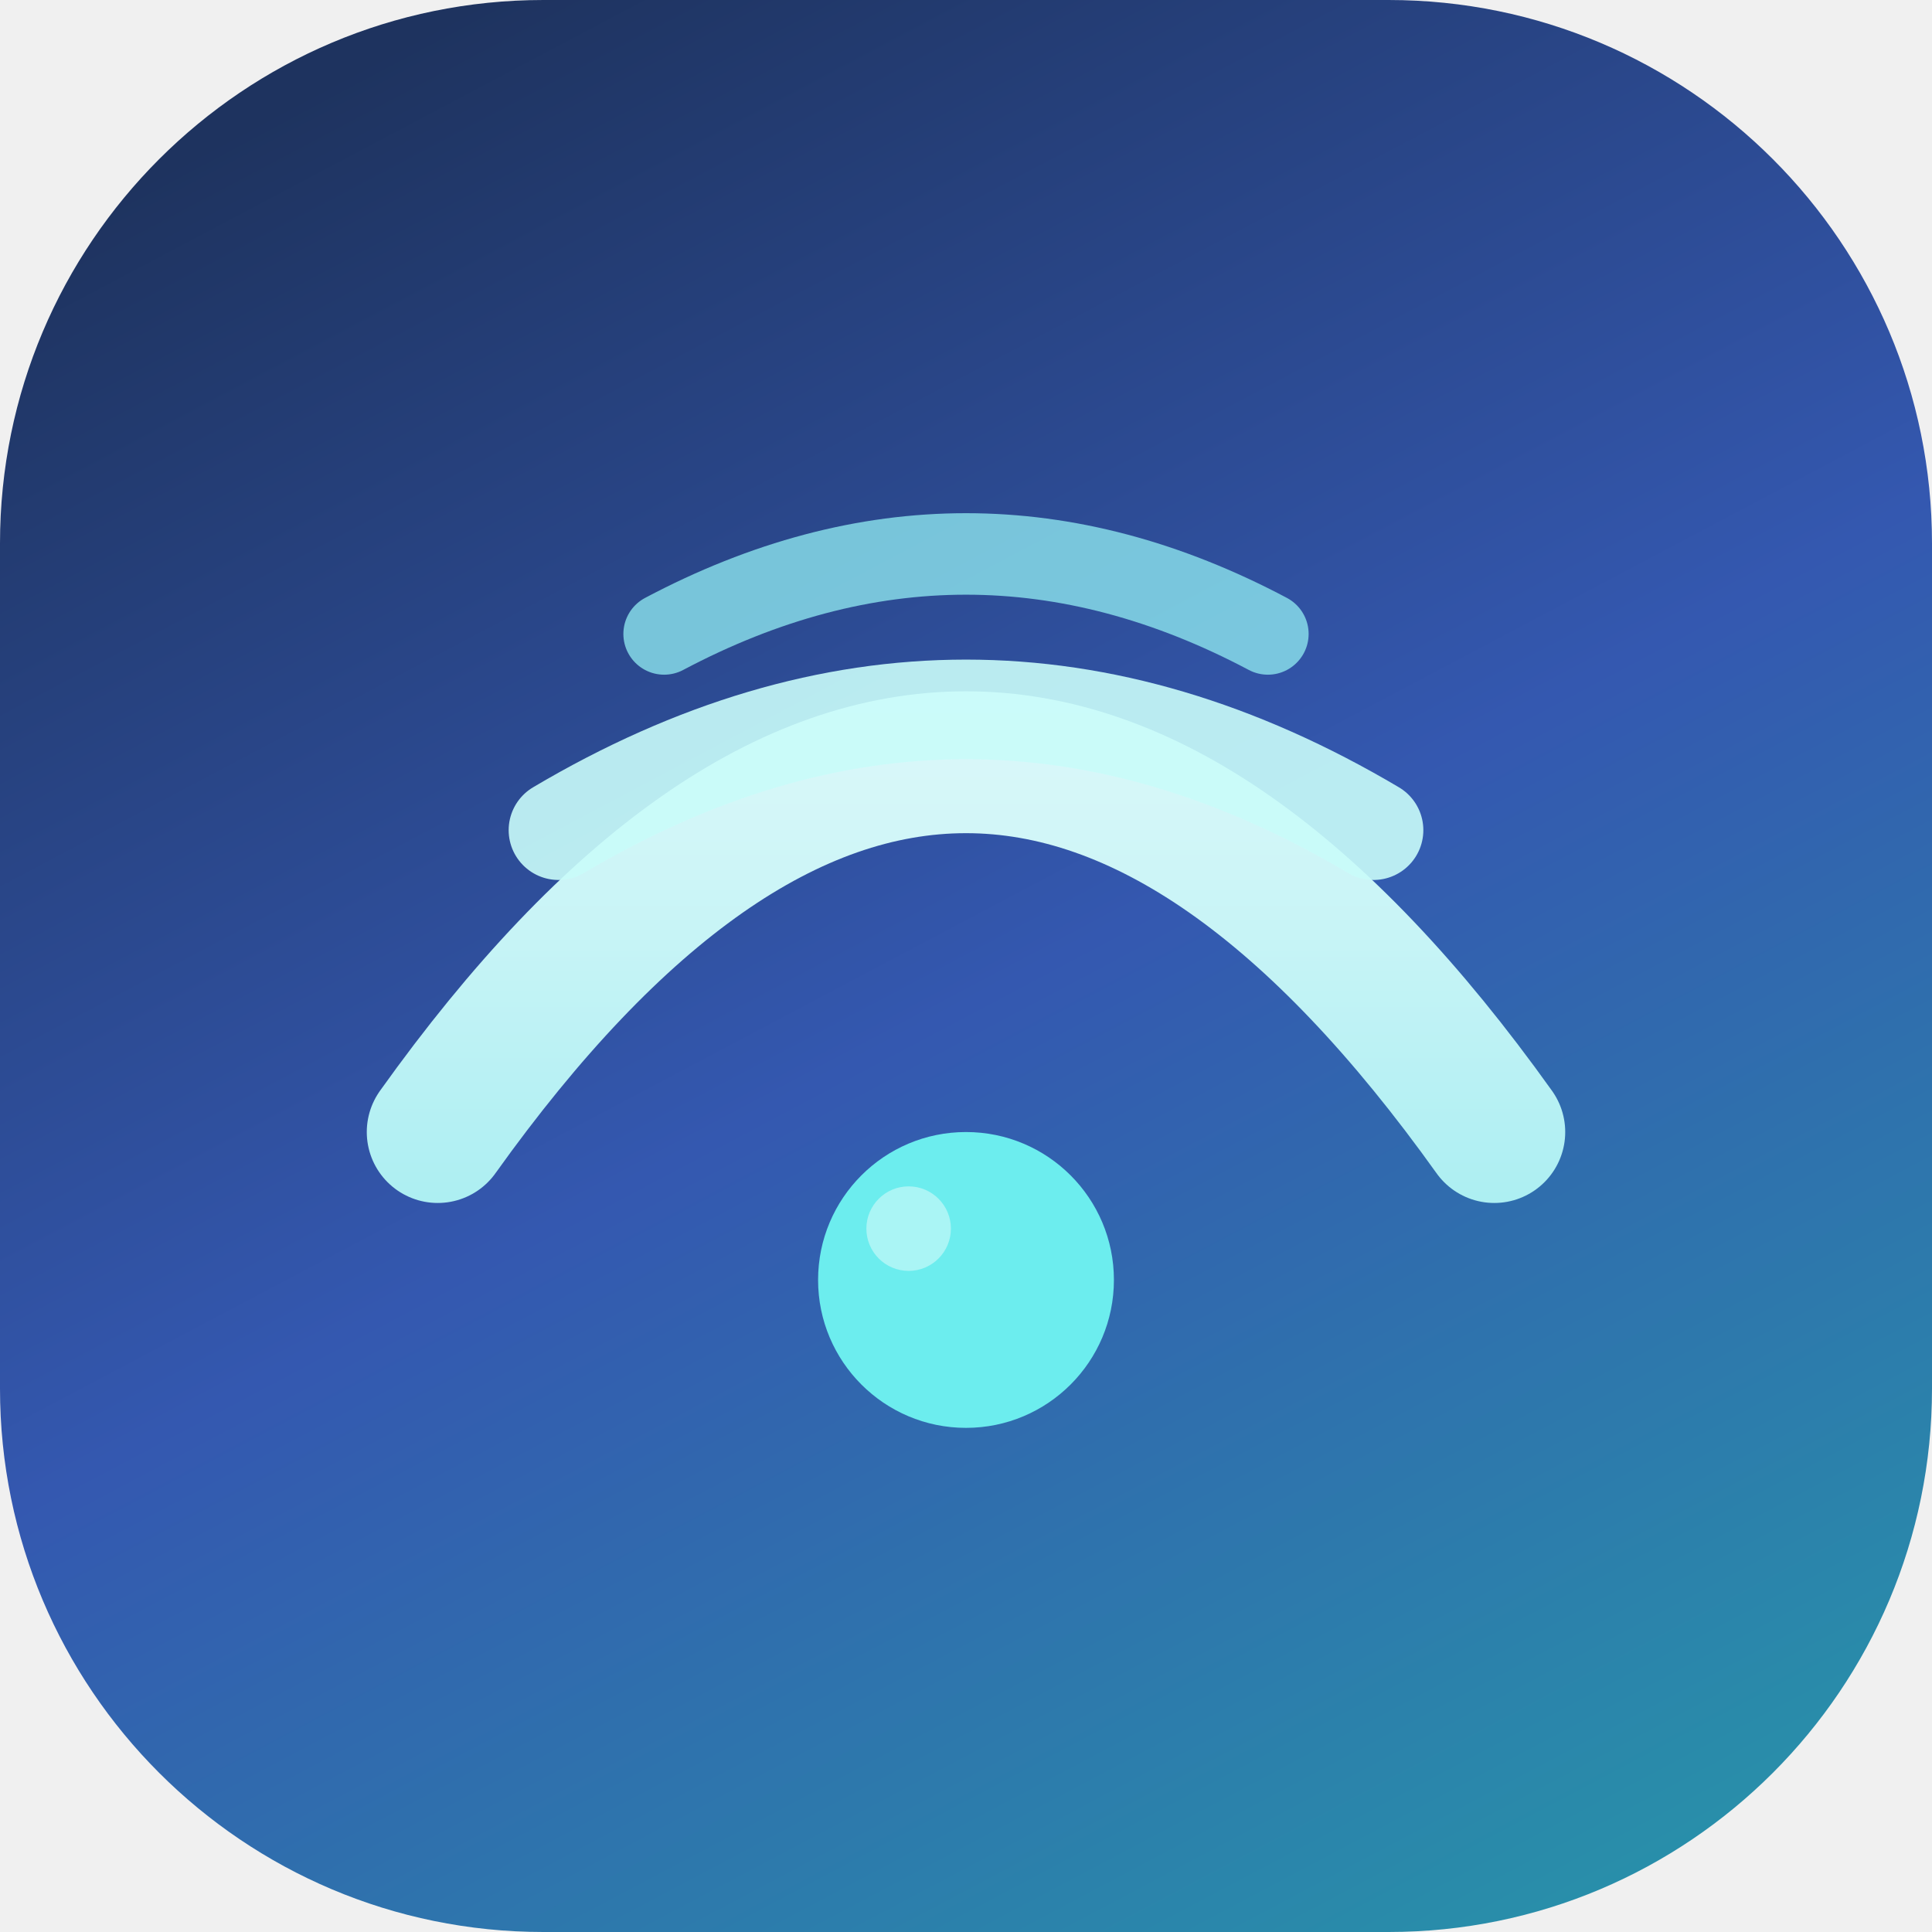
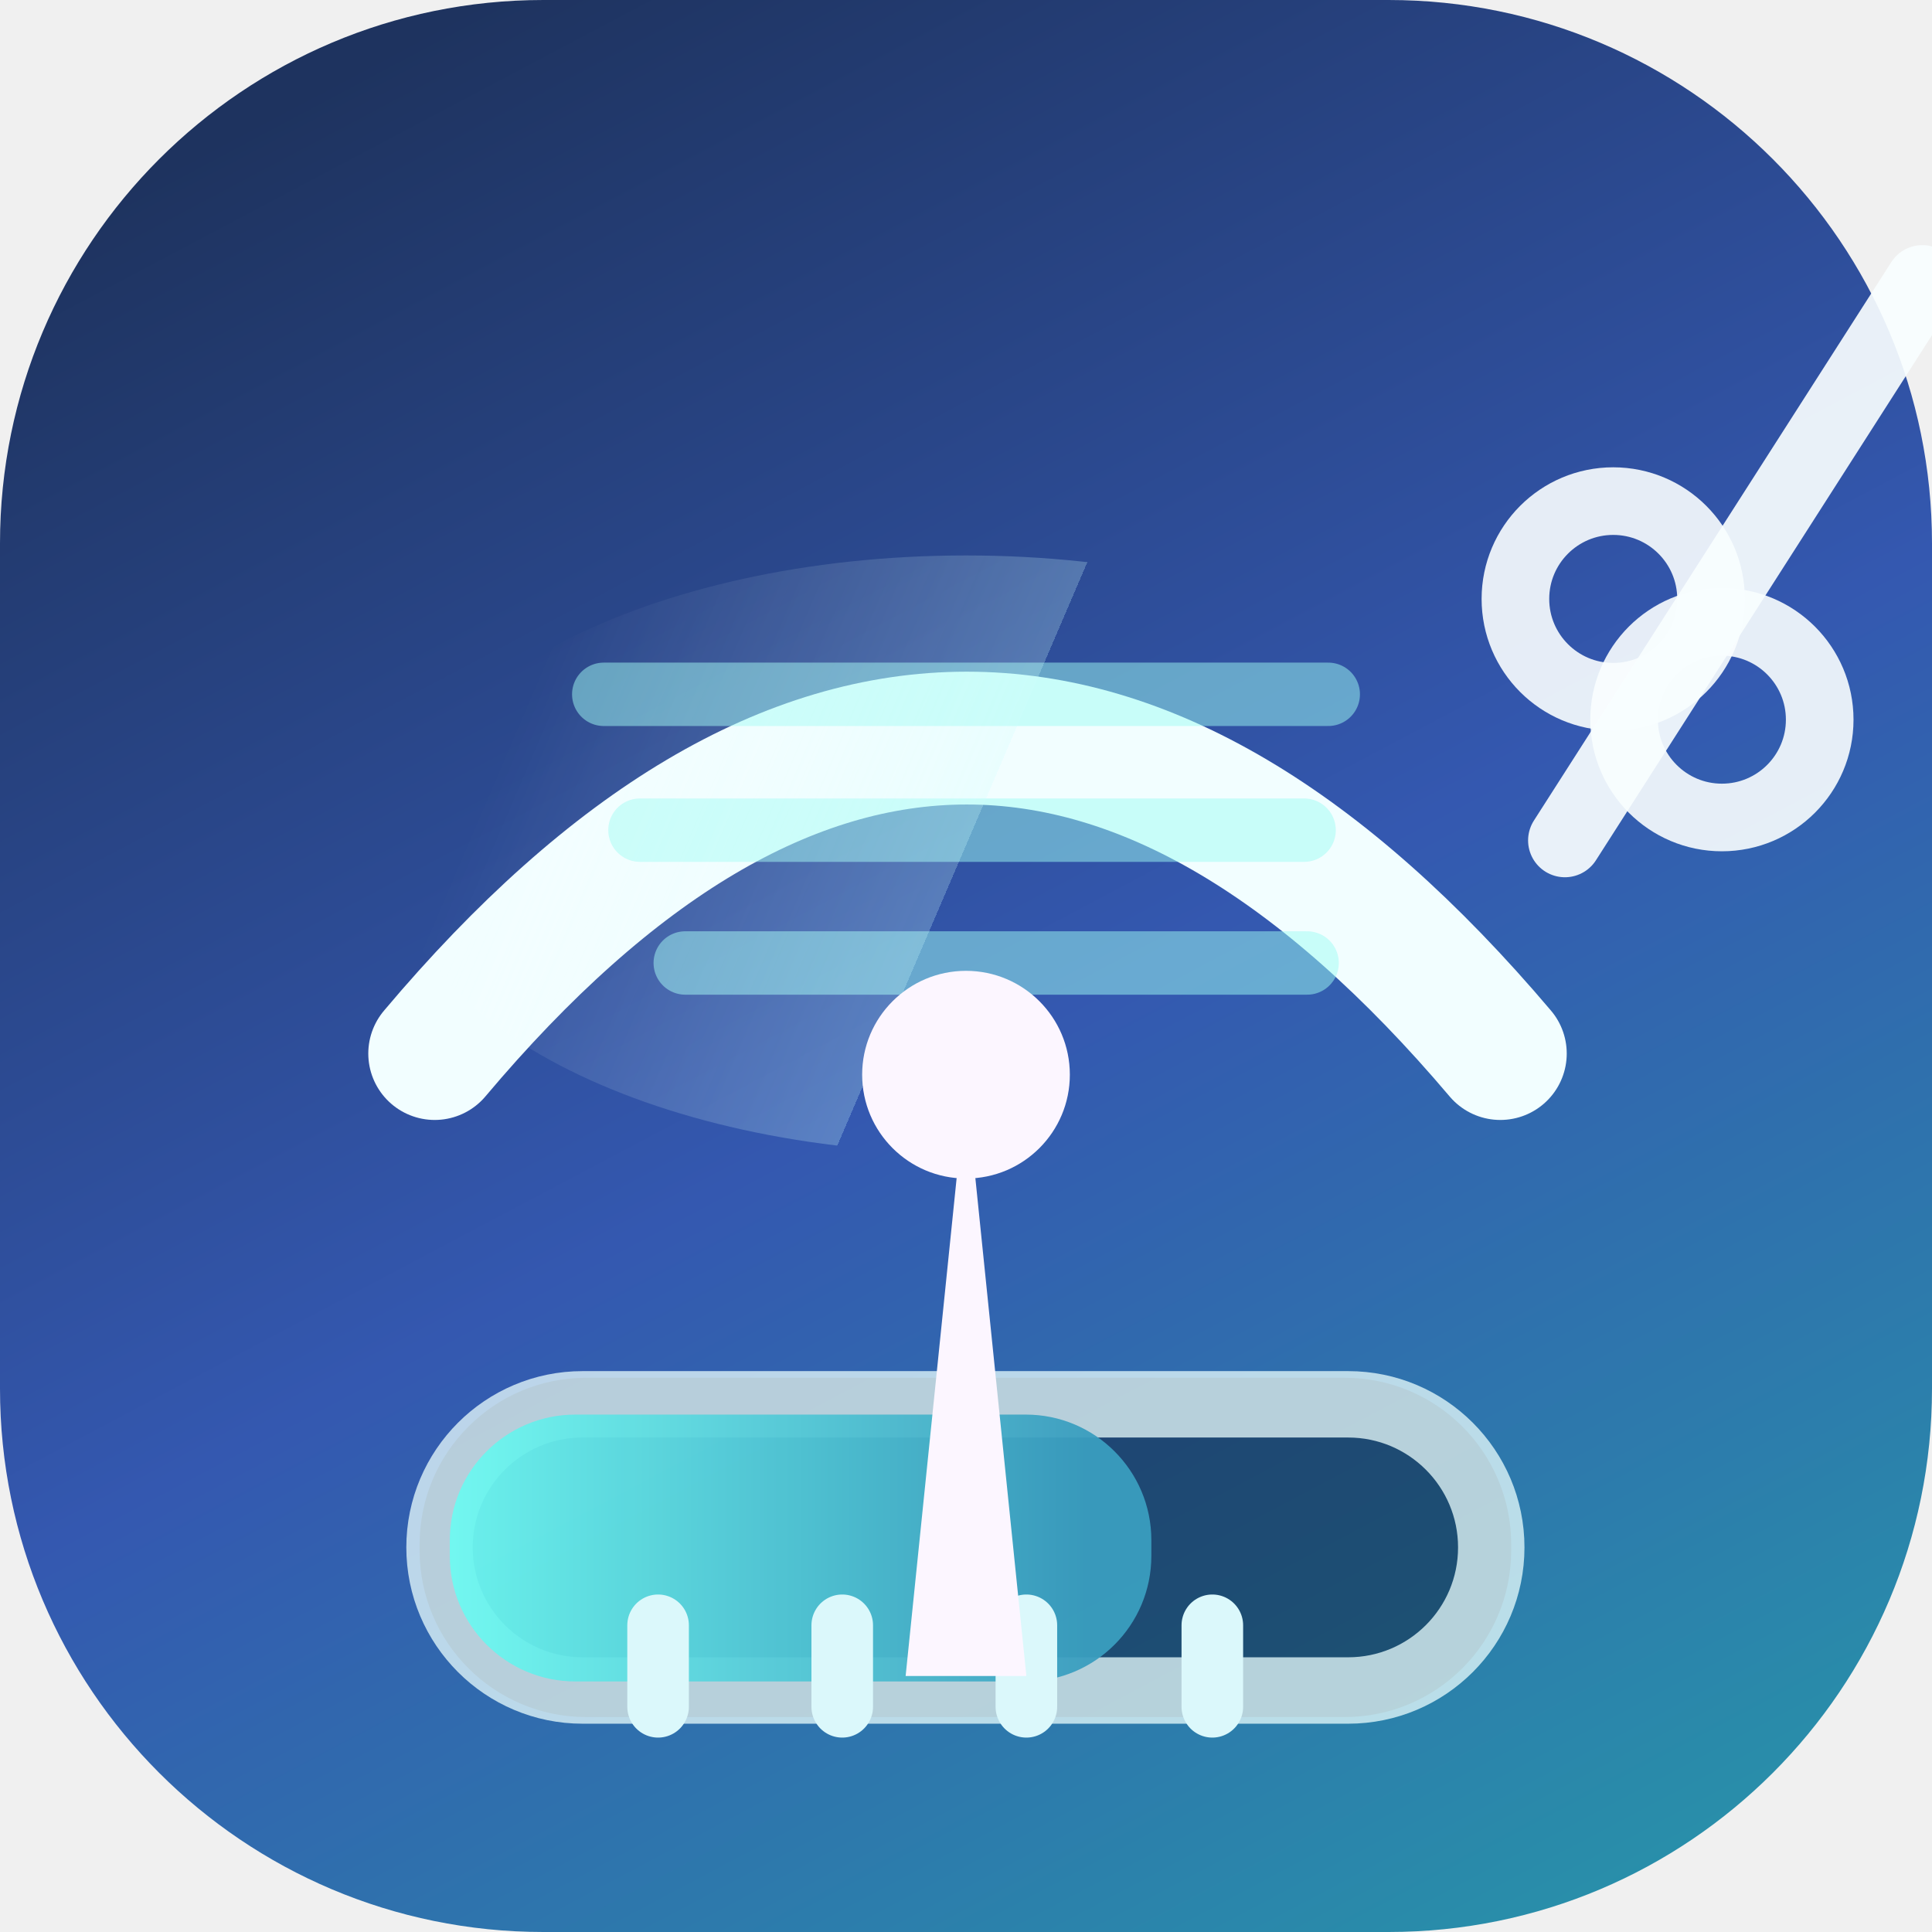
- <svg xmlns="http://www.w3.org/2000/svg" viewBox="0 0 32 32" role="img" aria-label="頭頂コンディション">
+ <svg xmlns="http://www.w3.org/2000/svg" viewBox="0 0 32 32" role="img" aria-label="頭頂の質感から％へ換算した見ため指標を表示">
  <defs>
-     <linearGradient id="sc-bg" x1="8" y1="0" x2="26" y2="34" gradientUnits="userSpaceOnUse">
+     <linearGradient id="fc-bg" x1="8" y1="0" x2="26" y2="34" gradientUnits="userSpaceOnUse">
      <stop stop-color="#1e335f" />
-       <stop offset="0.48" stop-color="#3458b0" />
+       <stop offset="0.5" stop-color="#3458b0" />
      <stop offset="1" stop-color="#2795a9" />
    </linearGradient>
-     <linearGradient id="sc-stroke" x1="16" y1="7" x2="16" y2="23" gradientUnits="userSpaceOnUse">
-       <stop stop-color="#fafefe" />
-       <stop offset="1" stop-color="#9aebef" />
+     <linearGradient id="fc-scan" x1="9" y1="11" x2="23" y2="17" gradientUnits="userSpaceOnUse">
+       <stop stop-color="#ffffff" stop-opacity="0" />
+       <stop offset="0.5" stop-color="#cffffd" stop-opacity="0.45" />
+       <stop stop-color="#ffffff" stop-opacity="0" />
+     </linearGradient>
+     <linearGradient id="fc-meter" x1="7.5" y1="23" x2="18" y2="23" gradientUnits="userSpaceOnUse">
+       <stop stop-color="#6ef9f1" />
+       <stop offset="1" stop-color="#3a9dbf" />
    </linearGradient>
  </defs>
-   <rect width="32" height="32" rx="9" fill="url(#sc-bg)" />
-   <path fill="none" stroke="url(#sc-stroke)" stroke-width="2.35" stroke-linecap="round" d="M7.25 18.75Q16 6.5 24.75 18.75" />
-   <path fill="none" stroke="#c9fcfa" stroke-width="1.65" stroke-linecap="round" opacity="0.9" d="M9.25 13.75Q16 9.75 22.75 13.75" />
-   <path fill="none" stroke="#8ee8ef" stroke-width="1.35" stroke-linecap="round" opacity="0.78" d="M11 10.5Q16 7.85 21 10.5" />
-   <circle cx="16" cy="21.2" r="2.45" fill="#6ef2f0" opacity="0.96" />
-   <circle cx="15.05" cy="20.35" r="0.7" fill="#fff" opacity="0.42" />
+   <rect width="32" height="32" rx="9" fill="url(#fc-bg)" />
+   <path fill="none" stroke="#f2feff" stroke-width="2.2" stroke-linecap="round" d="M7.2 17.45Q16 7 24.85 17.45" />
+   <path d="M10 11.5h12M10.6 13.75h11M11.35 15.95h10.3" fill="none" stroke="#9efbf4" stroke-width="1.05" stroke-linecap="round" opacity="0.5" />
+   <ellipse cx="16" cy="14.15" rx="9.5" ry="4.95" fill="url(#fc-scan)" opacity="0.55" />
+   <rect x="6.95" y="22.82" width="18.08" height="5.62" rx="2.76" fill="#081124" opacity="0.42" />
+   <rect x="7.28" y="23.26" width="17.42" height="4.74" rx="2.37" fill="none" stroke="#eafefe" stroke-width="1.1" opacity="0.75" />
+   <rect x="7.45" y="23.43" width="11.62" height="4.42" rx="2.08" fill="url(#fc-meter)" opacity="0.95" />
+   <path stroke="#dbf8fb" stroke-width="1.02" stroke-linecap="round" d="M10.9 26.92v1.35M13.95 26.92v1.35M17 26.92v1.35M20.08 26.92v1.35" />
+   <path fill="#fcf6ff" d="M16 18l-1 9.76h2z" />
+   <circle cx="16" cy="17.8" r="1.72" fill="#fcf6ff" />
+   <circle cx="26.72" cy="9.92" r="1.62" stroke="#f9feff" stroke-width="1.12" fill="none" opacity="0.9" />
+   <circle cx="28.52" cy="11.92" r="1.62" stroke="#f9feff" stroke-width="1.12" fill="none" opacity="0.9" />
+   <path d="M25.92 13.92l5.92-9.25" stroke="#f9feff" stroke-width="1.22" stroke-linecap="round" opacity="0.92" />
</svg>
